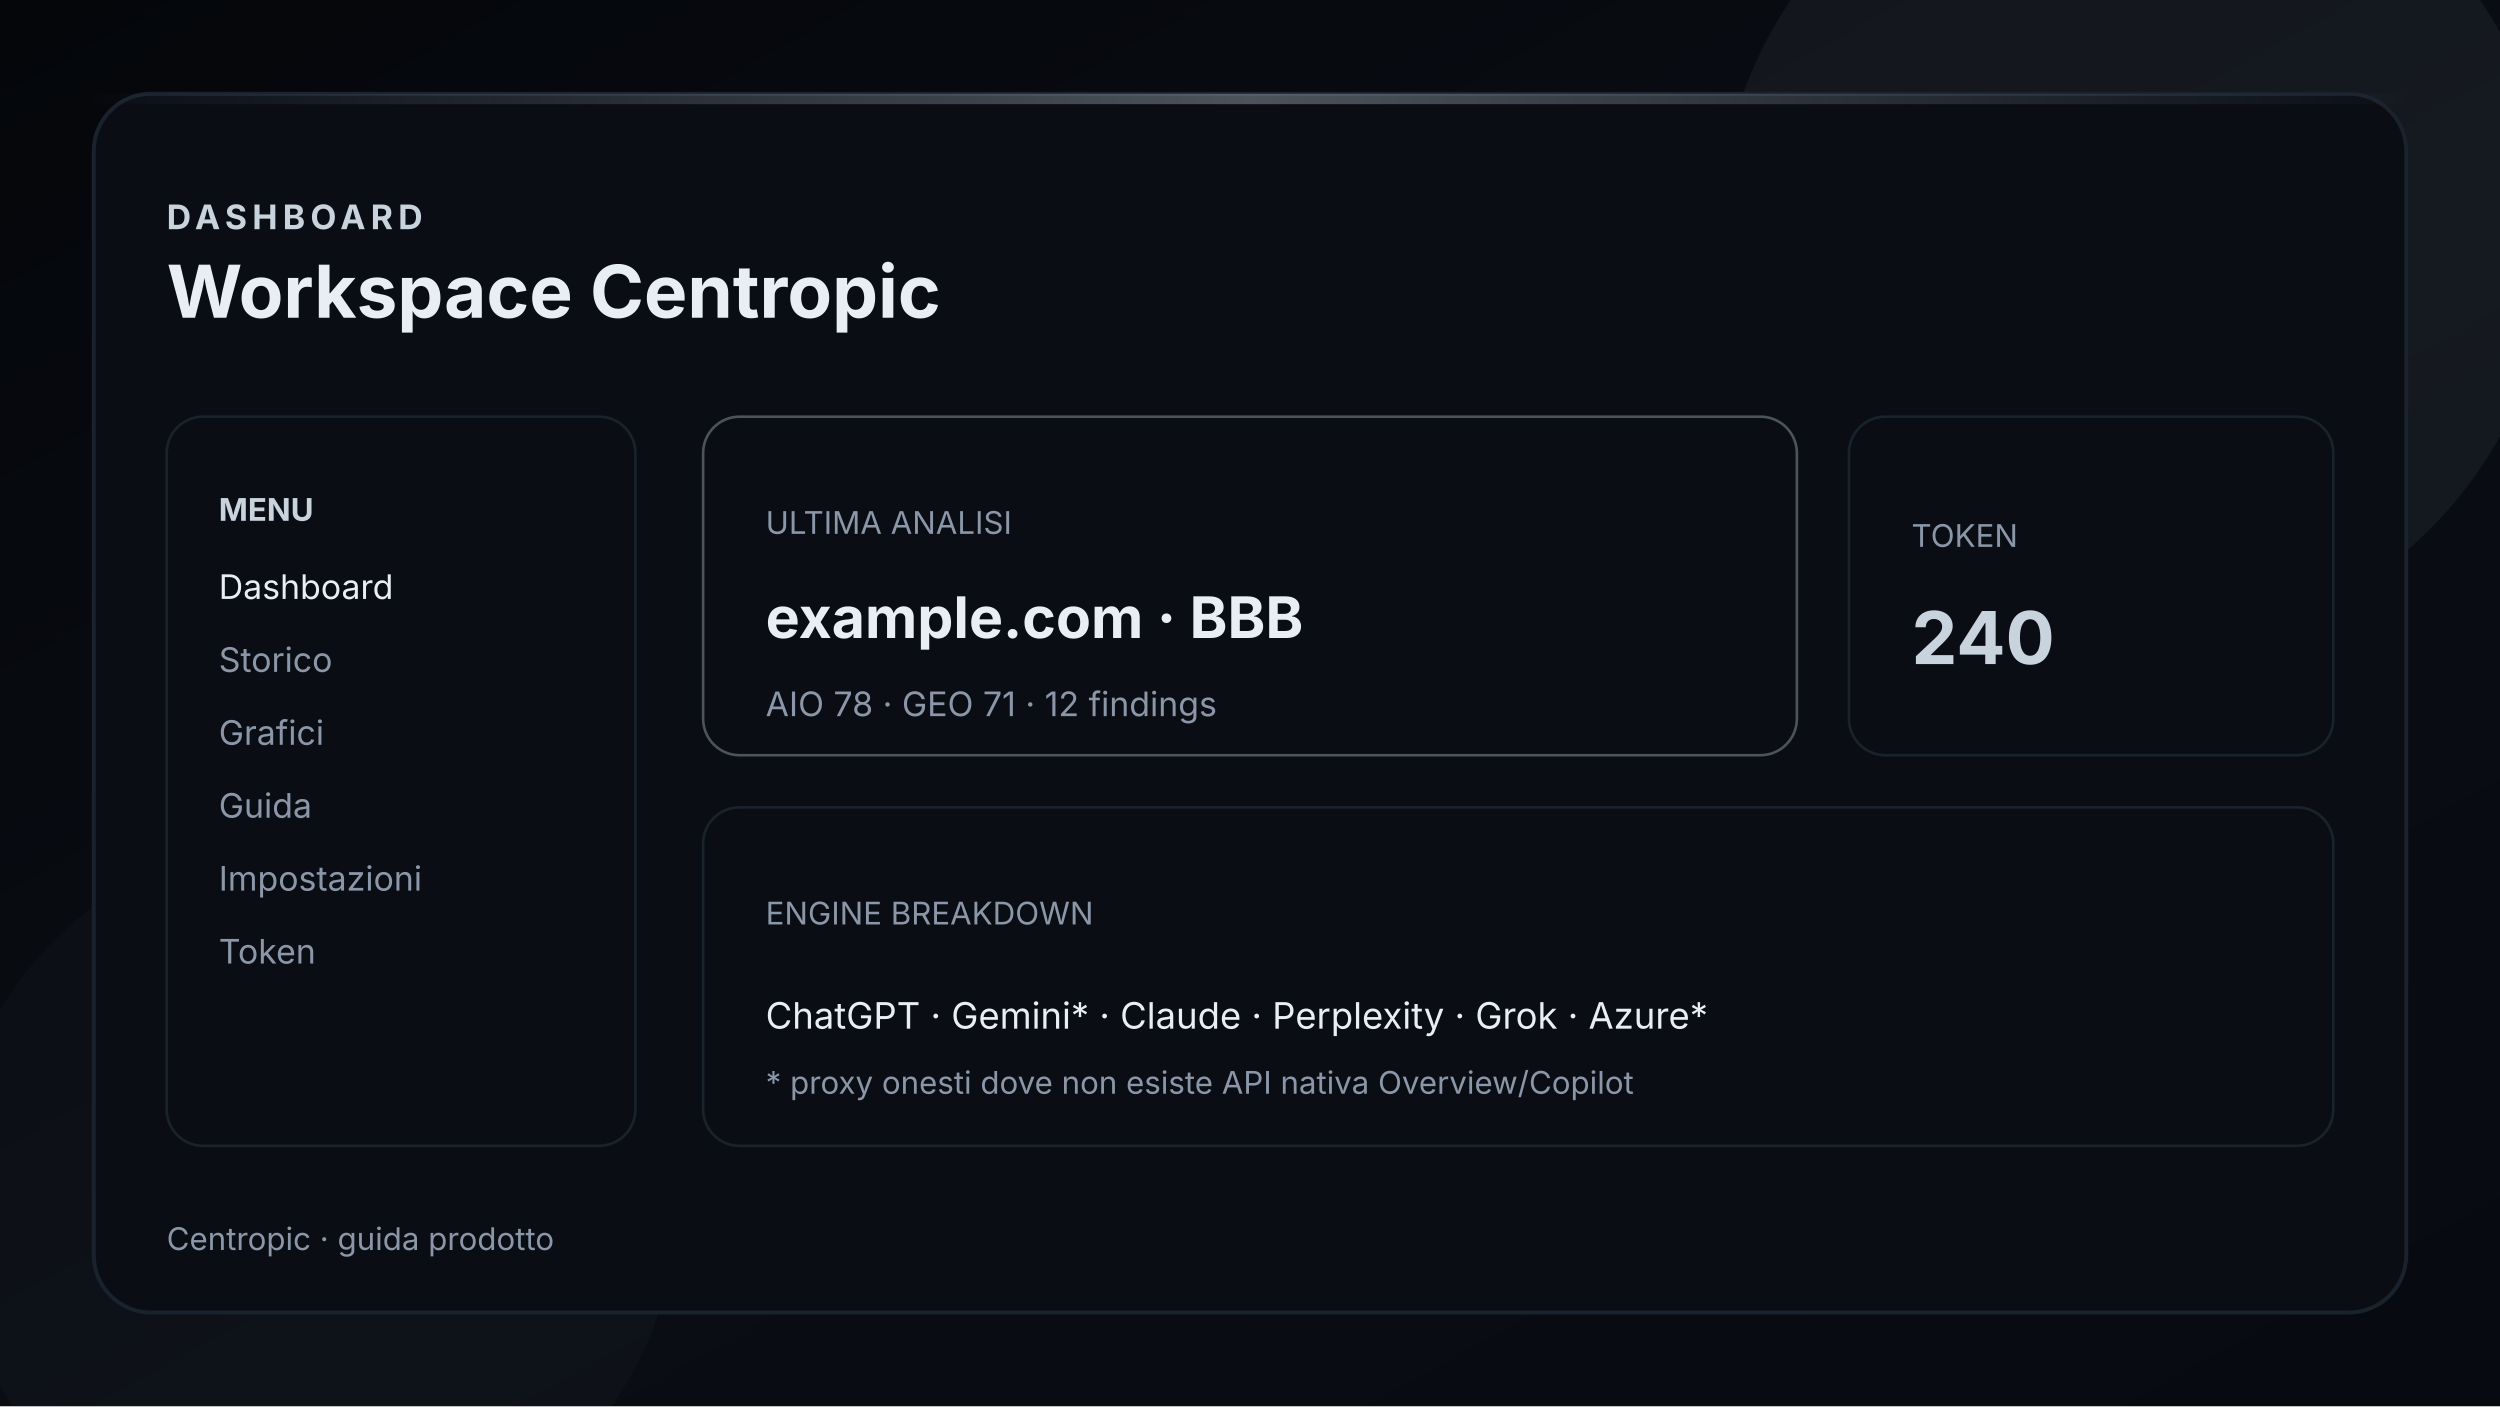
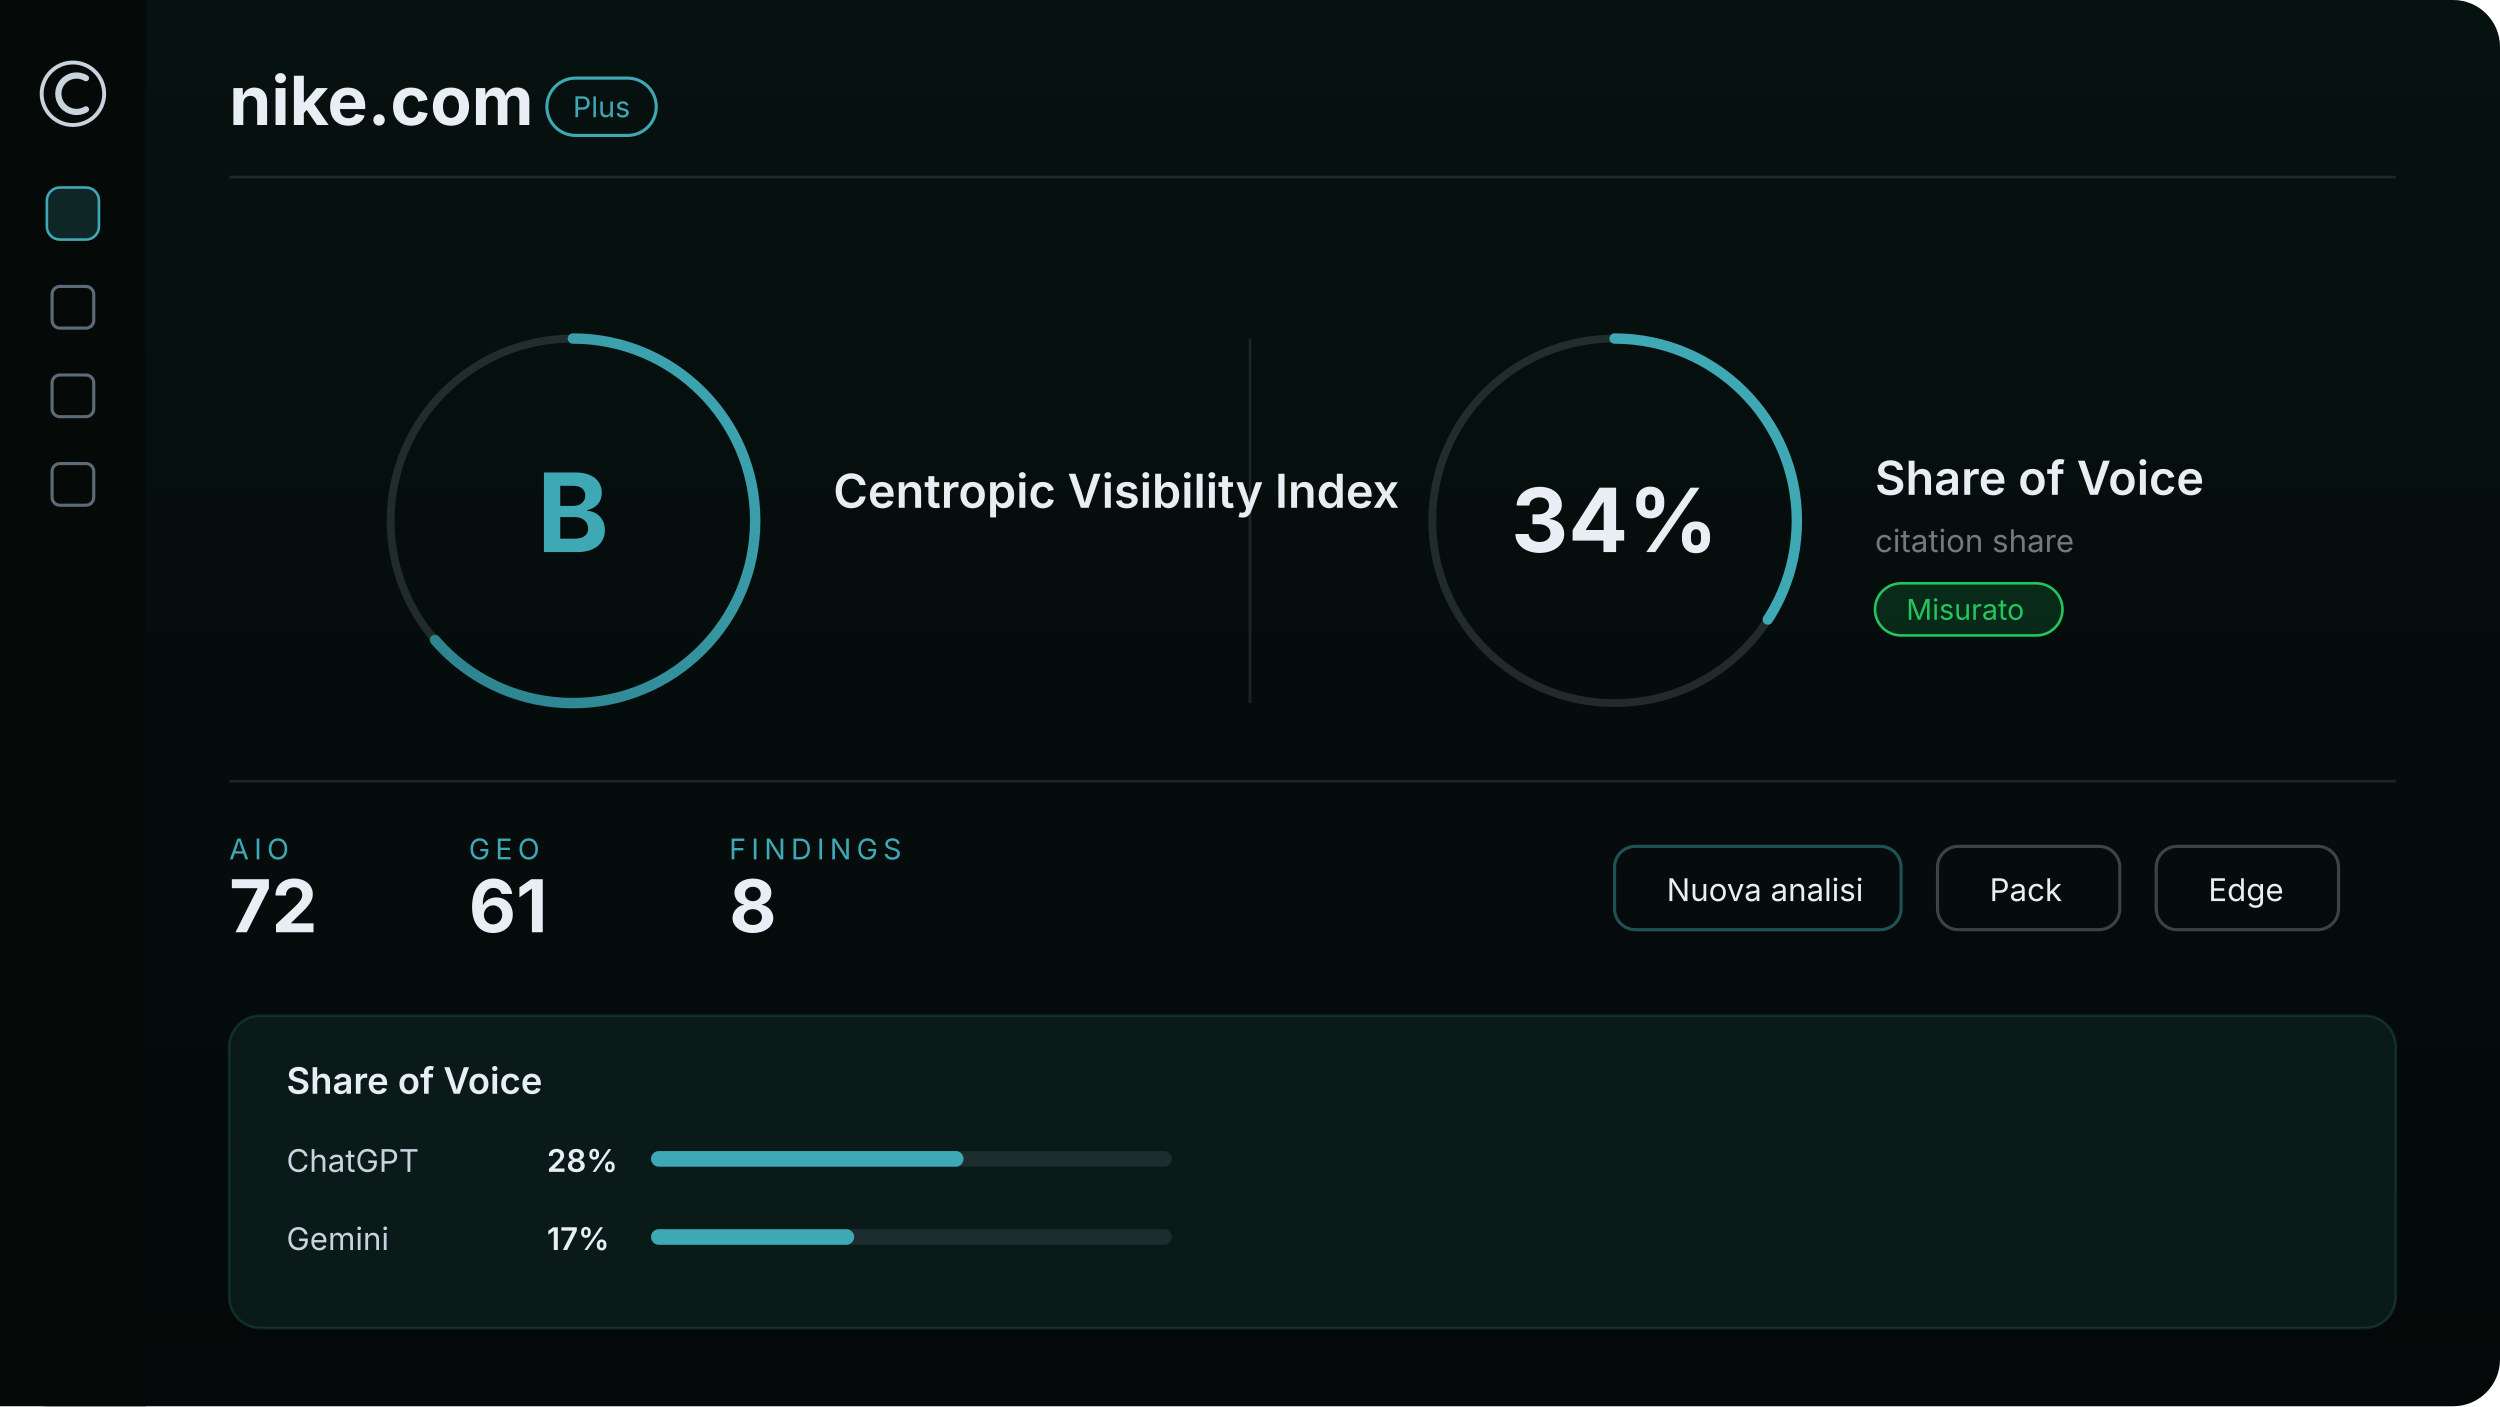
- <svg xmlns="http://www.w3.org/2000/svg" width="960" height="540" viewBox="0 0 960 540" role="img" aria-labelledby="t d">
+ <svg xmlns="http://www.w3.org/2000/svg" viewBox="0 0 960 540" role="img" aria-label="Dashboard Centropic">
  <defs>
-     <linearGradient id="bg" x1="0" y1="0" x2="1" y2="1">
-       <stop offset="0%" stop-color="#04060A" />
-       <stop offset="55%" stop-color="#0A0E14" />
-       <stop offset="100%" stop-color="#070A10" />
+     <linearGradient id="bg" x1="0" y1="0" x2="0" y2="1">
+       <stop offset="0%" stop-color="#061210" />
+       <stop offset="100%" stop-color="#040808" />
    </linearGradient>
-     <linearGradient id="glow" x1="0" y1="0" x2="1" y2="0">
-       <stop offset="0%" stop-color="#C9D3DD" stop-opacity="0" />
-       <stop offset="50%" stop-color="#C9D3DD" stop-opacity=".35" />
-       <stop offset="100%" stop-color="#C9D3DD" stop-opacity="0" />
+     <linearGradient id="teal" x1="0%" y1="0%" x2="100%" y2="100%">
+       <stop offset="0%" stop-color="#2A7F8A" />
+       <stop offset="100%" stop-color="#3FA8B5" />
    </linearGradient>
-     <filter id="soft" x="-20%" y="-20%" width="140%" height="140%">
-       <feGaussianBlur stdDeviation="12" result="b" />
-       <feMerge>
-         <feMergeNode in="b" />
-         <feMergeNode in="SourceGraphic" />
-       </feMerge>
-     </filter>
  </defs>
-   <rect width="960" height="540" fill="url(#bg)" />
-   <circle cx="820" cy="90" r="160" fill="#C9D3DD" opacity=".06" />
-   <circle cx="120" cy="460" r="140" fill="#5B6B7A" opacity=".05" />
-   <rect x="36" y="36" width="888" height="468" rx="22" fill="#0A0E14" stroke="#1A222D" stroke-width="1.5" />
-   <rect x="36" y="36" width="888" height="4" fill="url(#glow)" />
-   <text x="64" y="88" fill="#C9D3DD" font-family="'Inter', system-ui, sans-serif" font-size="13" font-weight="700" letter-spacing="2">DASHBOARD</text>
-   <text x="64" y="122" fill="#E8EEF4" font-family="'Inter', system-ui, sans-serif" font-size="28" font-weight="700">Workspace Centropic</text>
-   <g font-family="'Inter', system-ui, sans-serif">
-     <rect x="64" y="160" width="180" height="280" rx="14" fill="#0A0E14" stroke="#1A222D" />
-     <text x="84" y="200" fill="#C9D3DD" font-size="12" font-weight="700">MENU</text>
-     <text x="84" y="230" fill="#E8EEF4" font-size="13">Dashboard</text>
-     <text x="84" y="258" fill="#8B97A8" font-size="13">Storico</text>
-     <text x="84" y="286" fill="#8B97A8" font-size="13">Grafici</text>
-     <text x="84" y="314" fill="#8B97A8" font-size="13">Guida</text>
-     <text x="84" y="342" fill="#8B97A8" font-size="13">Impostazioni</text>
-     <text x="84" y="370" fill="#8B97A8" font-size="13">Token</text>
-     <rect x="270" y="160" width="420" height="130" rx="14" fill="#0A0E14" stroke="#C9D3DD" stroke-opacity=".35" />
-     <text x="294" y="205" fill="#8B97A8" font-size="12">ULTIMA ANALISI</text>
-     <text x="294" y="245" fill="#E8EEF4" font-size="22" font-weight="700">example.com · BBB</text>
-     <text x="294" y="275" fill="#8B97A8" font-size="13">AIO 78 · GEO 71 · 12 findings</text>
-     <rect x="710" y="160" width="186" height="130" rx="14" fill="#0A0E14" stroke="#1A222D" />
-     <text x="734" y="210" fill="#8B97A8" font-size="12">TOKEN</text>
-     <text x="734" y="255" fill="#C9D3DD" font-size="28" font-weight="700">240</text>
-     <rect x="270" y="310" width="626" height="130" rx="14" fill="#0A0E14" stroke="#1A222D" />
-     <text x="294" y="355" fill="#8B97A8" font-size="12">ENGINE BREAKDOWN</text>
-     <text x="294" y="395" fill="#E8EEF4" font-size="14">ChatGPT · Gemini* · Claude · Perplexity · Grok · Azure*</text>
-     <text x="294" y="420" fill="#8B97A8" font-size="12">* proxy onesti dove non esiste API nativa Overview/Copilot</text>
-   </g>
-   <text x="64" y="480" fill="#8B97A8" font-family="'Inter', system-ui, sans-serif" font-size="12">Centropic · guida prodotto</text>
+   <rect width="960" height="540" rx="18" fill="url(#bg)" />
+   <rect x="0" y="0" width="56" height="540" fill="#050A09" />
+   <circle cx="28" cy="36" r="12" fill="none" stroke="#C9D3DD" stroke-width="1.5" />
+   <path d="M33 30 A7 7 0 1 0 33 42" fill="none" stroke="#C9D3DD" stroke-width="2.4" stroke-linecap="round" />
+   <rect x="18" y="72" width="20" height="20" rx="5" fill="rgba(63,168,181,0.18)" stroke="#3FA8B5" stroke-width="1" />
+   <rect x="20" y="110" width="16" height="16" rx="3" fill="none" stroke="#5B6B7A" stroke-width="1.2" />
+   <rect x="20" y="144" width="16" height="16" rx="3" fill="none" stroke="#5B6B7A" stroke-width="1.2" />
+   <rect x="20" y="178" width="16" height="16" rx="3" fill="none" stroke="#5B6B7A" stroke-width="1.2" />
+   <text x="88" y="48" fill="#E8EEF4" font-family="Inter, system-ui, sans-serif" font-size="26" font-weight="700">nike.com</text>
+   <rect x="210" y="30" width="42" height="22" rx="11" fill="none" stroke="#3FA8B5" stroke-width="1.2" />
+   <text x="220" y="45" fill="#3FA8B5" font-family="Inter, system-ui, sans-serif" font-size="11">Plus</text>
+   <line x1="88" y1="68" x2="920" y2="68" stroke="rgba(201,211,221,0.12)" stroke-width="1" />
+   <circle cx="220" cy="200" r="70" fill="none" stroke="rgba(201,211,221,0.15)" stroke-width="3" />
+   <circle cx="220" cy="200" r="70" fill="none" stroke="url(#teal)" stroke-width="4" stroke-linecap="round" stroke-dasharray="280 440" transform="rotate(-90 220 200)" />
+   <text x="220" y="212" text-anchor="middle" fill="#3FA8B5" font-family="Inter, system-ui, sans-serif" font-size="42" font-weight="700">B</text>
+   <text x="320" y="195" fill="#E8EEF4" font-family="Inter, system-ui, sans-serif" font-size="18" font-weight="600">Centropic Visibility Index</text>
+   <circle cx="620" cy="200" r="70" fill="none" stroke="rgba(201,211,221,0.15)" stroke-width="3" />
+   <circle cx="620" cy="200" r="70" fill="none" stroke="#3FA8B5" stroke-width="4" stroke-linecap="round" stroke-dasharray="150 440" transform="rotate(-90 620 200)" />
+   <text x="620" y="212" text-anchor="middle" fill="#E8EEF4" font-family="Inter, system-ui, sans-serif" font-size="34" font-weight="700">34%</text>
+   <text x="720" y="190" fill="#E8EEF4" font-family="Inter, system-ui, sans-serif" font-size="18" font-weight="600">Share of Voice</text>
+   <text x="720" y="212" fill="rgba(201,211,221,0.55)" font-family="Inter, system-ui, sans-serif" font-size="12">citation share</text>
+   <rect x="720" y="224" width="72" height="20" rx="10" fill="rgba(34,197,94,0.15)" stroke="#22C55E" stroke-width="1" />
+   <text x="732" y="238" fill="#22C55E" font-family="Inter, system-ui, sans-serif" font-size="11">Misurato</text>
+   <line x1="480" y1="130" x2="480" y2="270" stroke="rgba(201,211,221,0.12)" stroke-width="1" />
+   <line x1="88" y1="300" x2="920" y2="300" stroke="rgba(201,211,221,0.12)" stroke-width="1" />
+   <text x="88" y="330" fill="#3FA8B5" font-family="Inter, system-ui, sans-serif" font-size="11" letter-spacing="2">AIO</text>
+   <text x="88" y="358" fill="#E8EEF4" font-family="Inter, system-ui, sans-serif" font-size="28" font-weight="700">72</text>
+   <text x="180" y="330" fill="#3FA8B5" font-family="Inter, system-ui, sans-serif" font-size="11" letter-spacing="2">GEO</text>
+   <text x="180" y="358" fill="#E8EEF4" font-family="Inter, system-ui, sans-serif" font-size="28" font-weight="700">61</text>
+   <text x="280" y="330" fill="#3FA8B5" font-family="Inter, system-ui, sans-serif" font-size="11" letter-spacing="2">FINDINGS</text>
+   <text x="280" y="358" fill="#E8EEF4" font-family="Inter, system-ui, sans-serif" font-size="28" font-weight="700">8</text>
+   <rect x="620" y="325" width="110" height="32" rx="8" fill="none" stroke="rgba(63,168,181,0.45)" stroke-width="1.2" />
+   <text x="640" y="346" fill="#E8EEF4" font-family="Inter, system-ui, sans-serif" font-size="12">Nuova analisi</text>
+   <rect x="744" y="325" width="70" height="32" rx="8" fill="none" stroke="rgba(201,211,221,0.28)" stroke-width="1.2" />
+   <text x="764" y="346" fill="#E8EEF4" font-family="Inter, system-ui, sans-serif" font-size="12">Pack</text>
+   <rect x="828" y="325" width="70" height="32" rx="8" fill="none" stroke="rgba(201,211,221,0.28)" stroke-width="1.2" />
+   <text x="848" y="346" fill="#E8EEF4" font-family="Inter, system-ui, sans-serif" font-size="12">Edge</text>
+   <rect x="88" y="390" width="832" height="120" rx="12" fill="#0A1A18" stroke="rgba(63,168,181,0.18)" stroke-width="1" />
+   <text x="110" y="420" fill="#E8EEF4" font-family="Inter, system-ui, sans-serif" font-size="14" font-weight="600">Share of Voice</text>
+   <text x="110" y="450" fill="#C9D3DD" font-family="Inter, system-ui, sans-serif" font-size="12">ChatGPT</text>
+   <text x="210" y="450" fill="#E8EEF4" font-family="Inter, system-ui, sans-serif" font-size="12" font-weight="600">28%</text>
+   <rect x="250" y="442" width="200" height="6" rx="3" fill="rgba(201,211,221,0.1)" />
+   <rect x="250" y="442" width="120" height="6" rx="3" fill="#3FA8B5" />
+   <text x="110" y="480" fill="#C9D3DD" font-family="Inter, system-ui, sans-serif" font-size="12">Gemini</text>
+   <text x="210" y="480" fill="#E8EEF4" font-family="Inter, system-ui, sans-serif" font-size="12" font-weight="600">17%</text>
+   <rect x="250" y="472" width="200" height="6" rx="3" fill="rgba(201,211,221,0.1)" />
+   <rect x="250" y="472" width="78" height="6" rx="3" fill="#3FA8B5" />
</svg>
